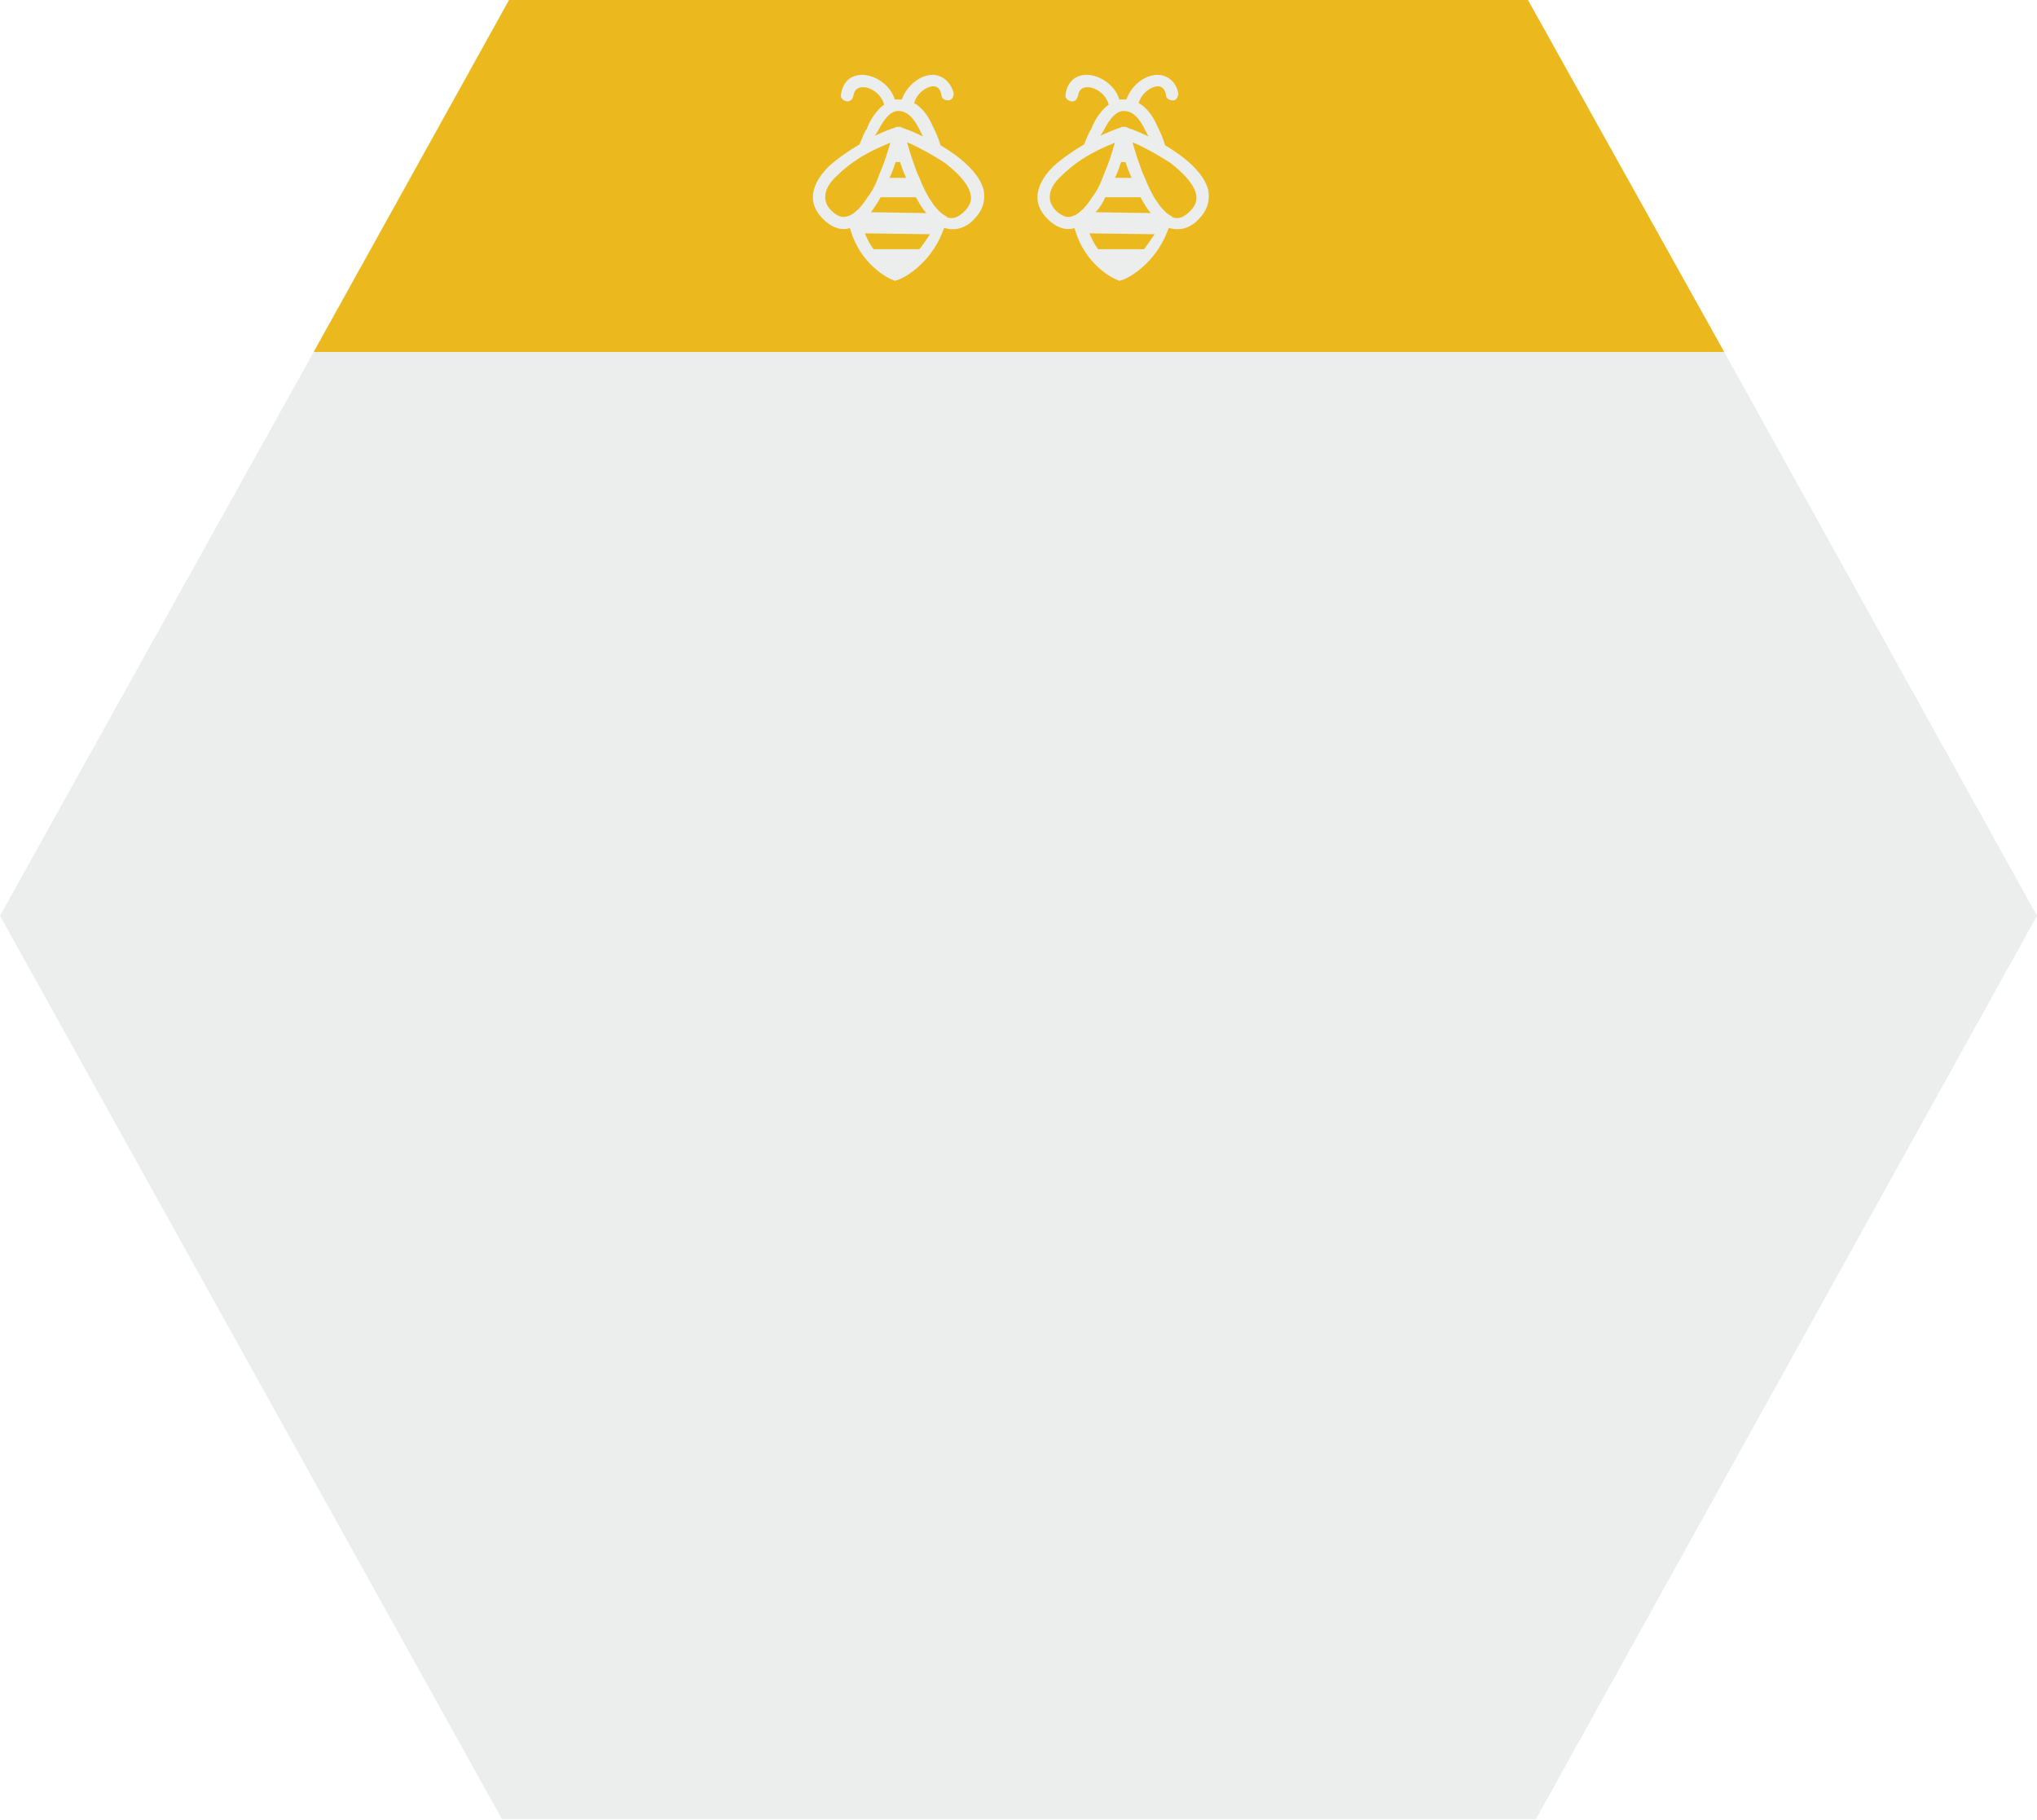
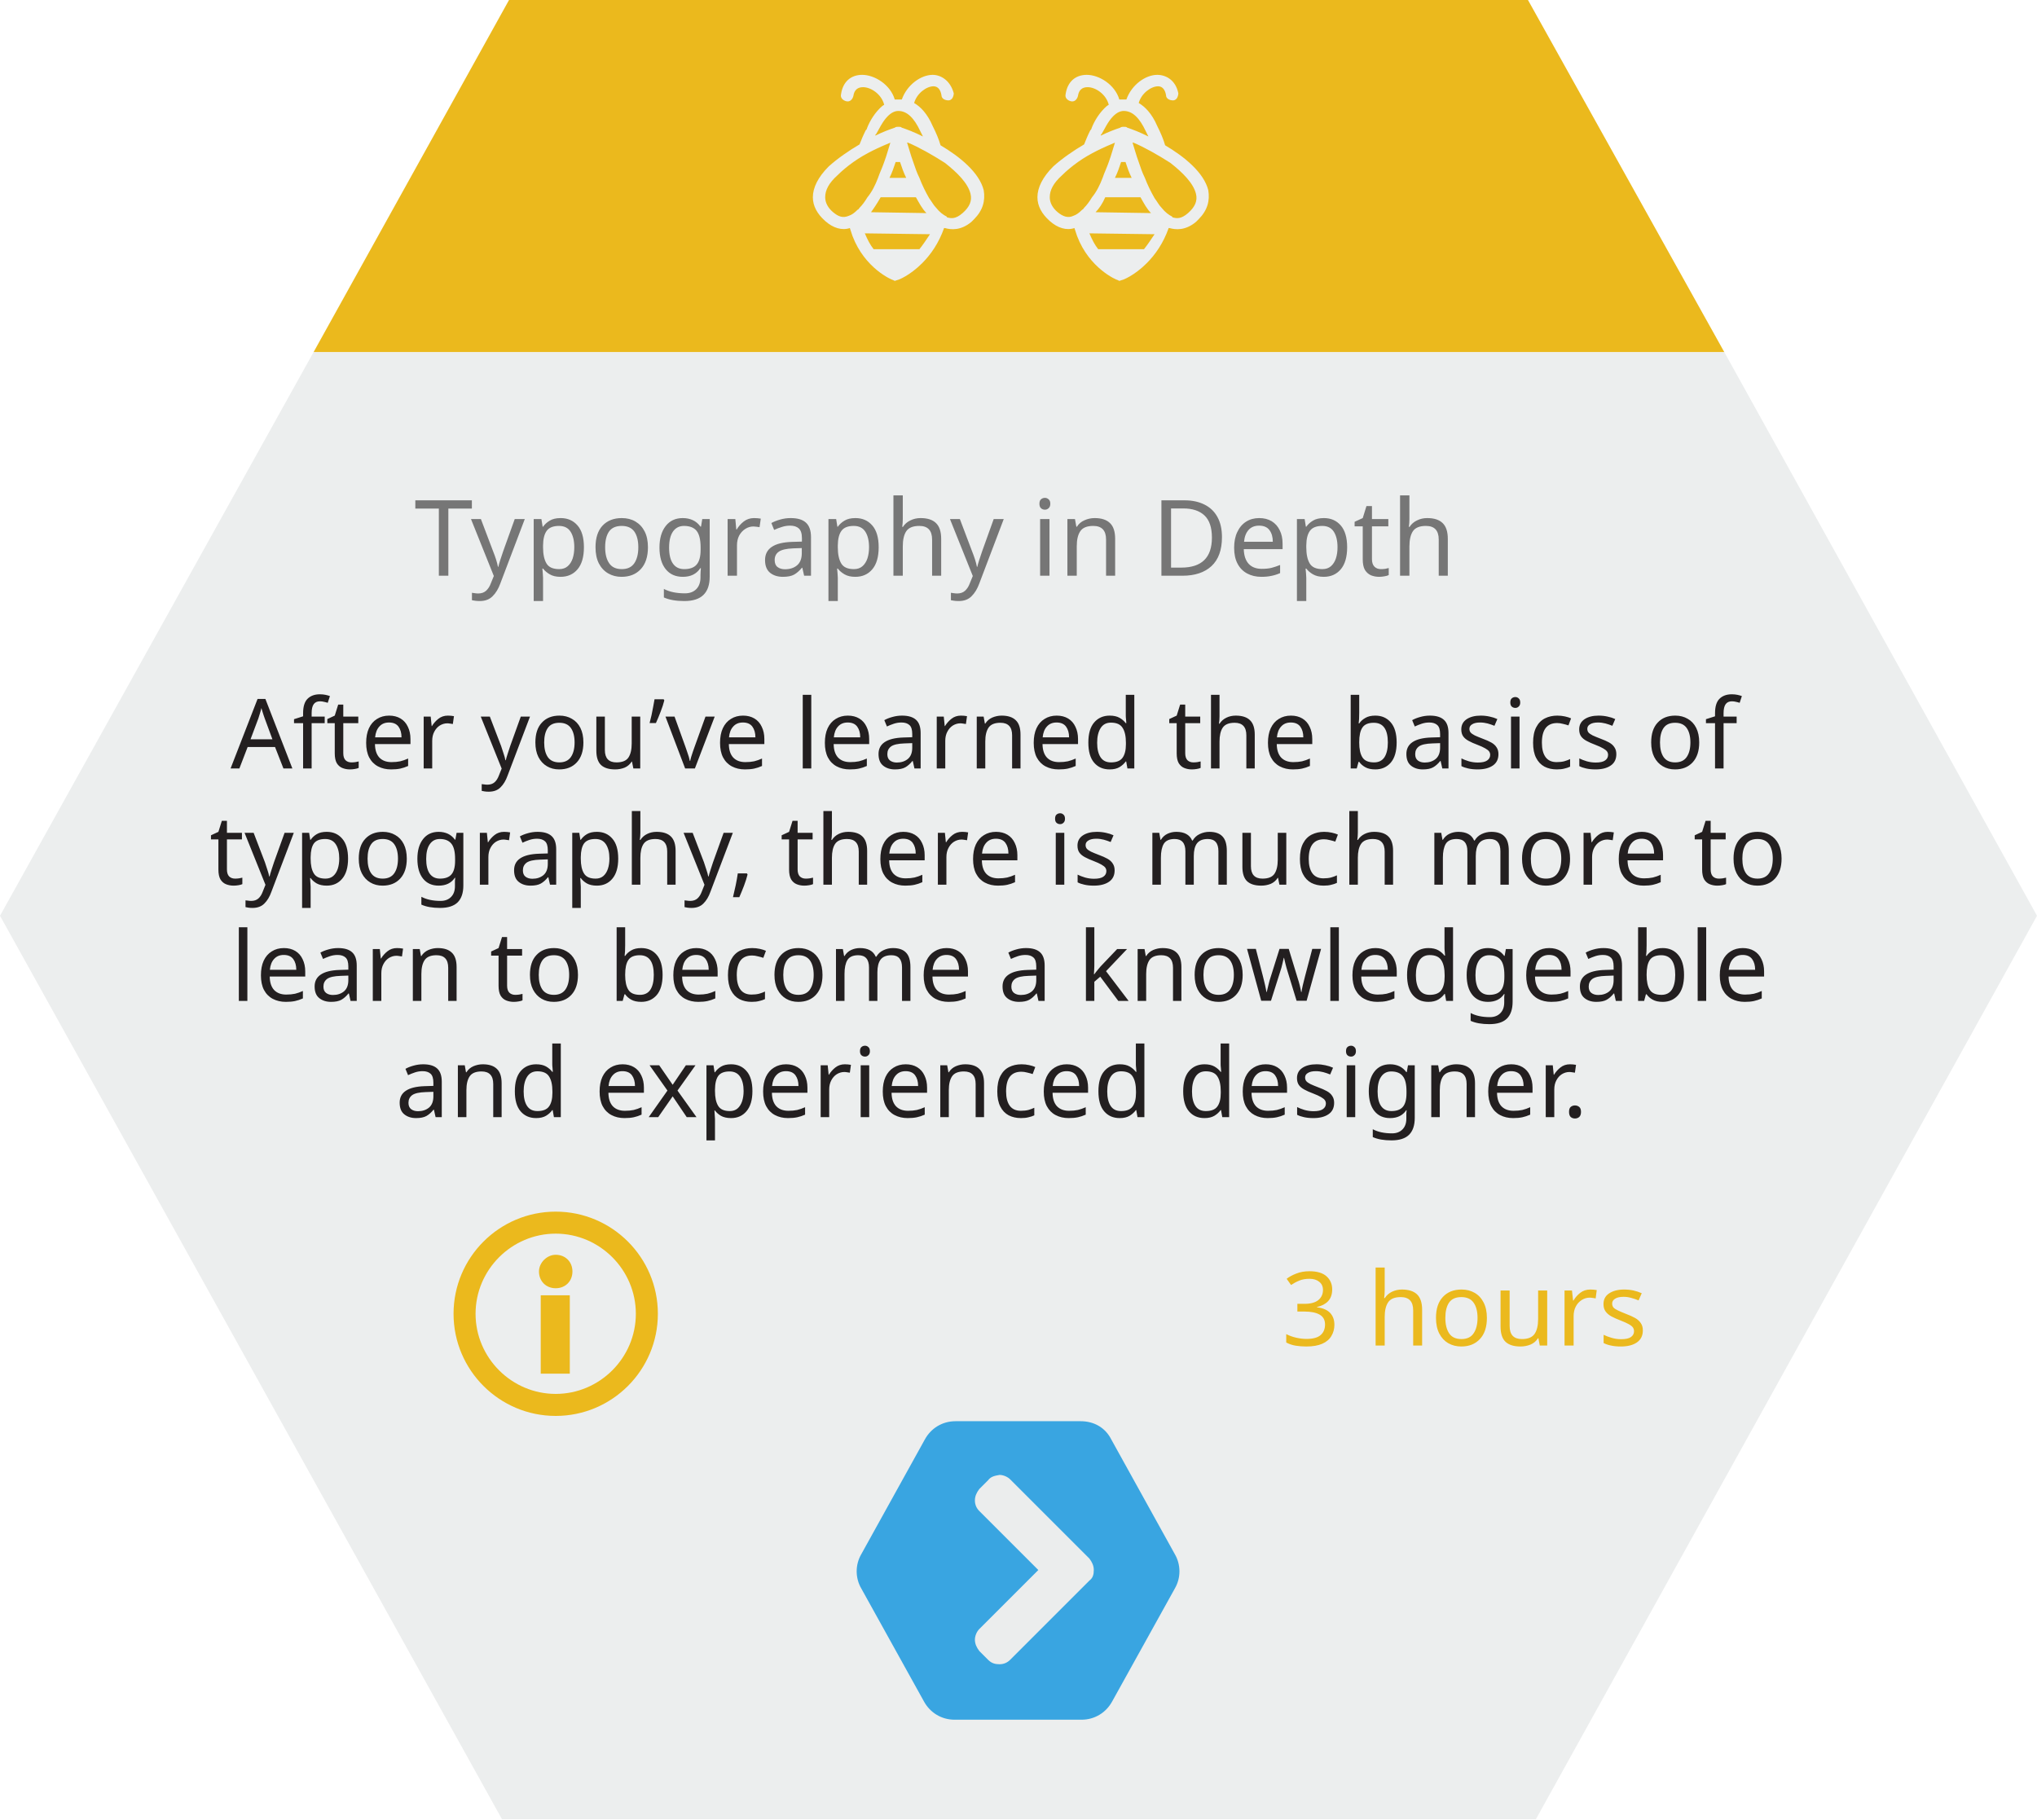
<svg xmlns="http://www.w3.org/2000/svg" version="1.1" id="Layer_1" x="0px" y="0px" viewBox="0 0 231.3 206.6" style="enable-background:new 0 0 231.3 206.6;" xml:space="preserve">
  <style type="text/css">
	.st0{fill:#EBB91D;}
	.st1{fill:#ECEEEE;}
+ 	.st2{fill:#767676;}
+ 	.st3{font-family:'Univers-Black';}
+ 	.st4{font-size:12px;}
+ 	.st5{fill:none;}
+ 	.st6{fill:#231F20;}
+ 	.st7{font-family:'Serifa-Roman';}
+ 	.st8{font-size:11px;}
+ 	.st9{font-family:'Univers-Condensed';}
+ 	.st10{font-size:11.652px;}
+ 	.st11{fill:#39A5E1;}
+ 	.st12{fill:#EBEDED;}
</style>
  <g>
-     <polygon class="st0" points="173.5,0 57.8,0 35.6,40 195.8,40  " />
-     <polygon class="st1" points="195.8,40 35.6,40 0,104 57,206.6 174.4,206.6 231.3,104  " />
+     <g>
+       <polygon class="st0" points="173.5,0 57.8,0 35.6,40 195.8,40   " />
+       <polygon class="st1" points="195.8,40 35.6,40 0,104 57,206.6 174.4,206.6 231.3,104   " />
+     </g>
+     <g>
+       <text transform="matrix(1 0 0 1 47.0346 65.3826)" class="st2 st3 st4">Typography in Depth</text>
+     </g>
+     <g>
+       <rect x="23.3" y="78.2" class="st5" width="180.6" height="51.1" />
+       <text transform="matrix(1 0 0 1 26.1826 87.2694)">
+         <tspan x="0" y="0" class="st6 st7 st8">After you’ve learned the basics of </tspan>
+         <tspan x="-2.4" y="13.2" class="st6 st7 st8">typography, there is much more to </tspan>
+         <tspan x="0" y="26.4" class="st6 st7 st8">learn to become a knowledgeable </tspan>
+         <tspan x="18.7" y="39.6" class="st6 st7 st8">and experienced designer.</tspan>
+       </text>
+     </g>
+     <g>
+       <path class="st0" d="M63.1,160.8c-6.4,0-11.6-5.2-11.6-11.6s5.2-11.6,11.6-11.6s11.6,5.2,11.6,11.6S69.5,160.8,63.1,160.8z     M63.1,140.1c-5,0-9.1,4.1-9.1,9.1s4.1,9.1,9.1,9.1c5,0,9.1-4.1,9.1-9.1S68.1,140.1,63.1,140.1z" />
+       <g>
+         <path class="st0" d="M61.2,144.4c0-1,0.9-1.9,1.9-1.9c1.1,0,1.9,0.8,1.9,1.9c0,1.1-0.8,1.9-1.9,1.9     C62,146.3,61.2,145.5,61.2,144.4z M61.4,156v-8.9h3.3v8.9H61.4z" />
+       </g>
+     </g>
+     <text transform="matrix(1 0 0 1 145.52 152.8055)" class="st0 st9 st10">3 hours</text>
+     <path class="st1" d="M105.9,8.5c-1.3,0-2.9,1.1-3.5,2.8c-0.1,0-0.2,0-0.4,0c-0.1,0-0.2,0-0.4,0c-0.5-1.7-2.3-2.8-3.7-2.8   c-1.3,0-2.2,0.8-2.4,2.2c-0.1,0.4,0.2,0.7,0.6,0.8c0.4,0.1,0.7-0.2,0.8-0.6c0.1-0.7,0.5-1,1.1-1c0.9,0,2.1,0.8,2.4,2   c-0.2,0.1-0.4,0.3-0.5,0.4c-0.8,0.8-1.3,1.8-1.5,2.4l-0.1,0.1c-0.3,0.6-0.5,1.1-0.7,1.6c-1.2,0.7-2.5,1.6-3.5,2.5   c-1.2,1.2-1.8,2.4-1.8,3.5c0,1,0.5,1.9,1.4,2.7c0.9,0.8,1.9,1.1,2.8,0.8c0.1,0.3,0.2,0.6,0.3,0.9c1.4,3.7,4.5,5,4.6,5l0.2,0.1   l0.3-0.1c0.1,0,1.4-0.5,2.8-1.9c1-1,1.9-2.3,2.5-4c0,0,0,0,0.1,0c0.7,0.2,1.8,0.3,3-0.7c0.1-0.1,0.2-0.2,0.3-0.3   c1-1,1.3-2.1,1.1-3.3c-0.5-2-2.7-3.8-4.9-5.1c-0.2-0.7-0.5-1.4-0.9-2.2c-0.6-1.4-1.4-2.2-2.1-2.6c0.3-1.1,1.4-1.9,2.2-1.9   c0.5,0,0.8,0.4,0.9,1c0,0.4,0.4,0.6,0.8,0.6c0.2,0,0.3-0.1,0.4-0.2c0.1-0.1,0.2-0.4,0.2-0.6C107.9,9.1,106.8,8.5,105.9,8.5z    M110.2,22c0.2,0.8-0.1,1.5-0.9,2.2c-0.8,0.7-1.3,0.6-1.7,0.5c0,0-0.1,0-0.1-0.1c-0.4-0.2-0.8-0.5-1.2-1c-0.3-0.3-0.5-0.7-0.8-1.1   c-0.4-0.7-0.8-1.5-1.1-2.3c-0.3-0.6-0.5-1.2-0.7-1.8c-0.3-0.8-0.5-1.6-0.7-2.2l0.1,0c1.2,0.5,2.8,1.4,4.2,2.3   C108.7,19.6,109.9,20.8,110.2,22z M94.6,24.1c-0.6-0.5-0.9-1.1-0.9-1.7c0-0.8,0.4-1.6,1.4-2.5c0.5-0.5,1.1-1,1.8-1.5   c1.4-1,3-1.7,4.2-2.2l0,0c-0.2,0.6-0.4,1.4-0.7,2.2c-0.2,0.6-0.5,1.2-0.7,1.8c-0.3,0.8-0.7,1.6-1.2,2.2c-0.3,0.5-0.6,0.9-0.9,1.2   c-0.1,0.1-0.1,0.2-0.2,0.2c-0.4,0.4-0.7,0.6-1,0.7C95.7,24.8,95.2,24.6,94.6,24.1z M101.7,18.4l0.5,0c0.2,0.6,0.4,1.2,0.7,1.8   l-1.9,0C101.3,19.6,101.5,19,101.7,18.4z M100,22.4l4,0c0.4,0.7,0.7,1.3,1.2,1.8l-6.3-0.1C99.2,23.7,99.6,23.1,100,22.4z    M104.4,28.3l-5.2,0c-0.4-0.5-0.7-1.1-1-1.8l7.4,0.1C105.2,27.2,104.8,27.8,104.4,28.3z M104.5,14.9c0.1,0.2,0.2,0.4,0.3,0.6   c-1-0.5-1.8-0.8-2.4-1c-0.1-0.1-0.2-0.1-0.4-0.1c-0.1,0-0.3,0-0.4,0.1c-0.6,0.2-1.4,0.5-2.2,0.9c0,0,0-0.1,0-0.1l0.1-0.1   c0.3-0.5,0.7-1.4,1.3-2c0.4-0.4,0.8-0.6,1.2-0.6C103,12.6,103.8,13.4,104.5,14.9z" />
+     <path class="st1" d="M131.4,8.5c-1.3,0-2.9,1.1-3.5,2.8c-0.1,0-0.2,0-0.4,0c-0.1,0-0.2,0-0.4,0c-0.5-1.7-2.3-2.8-3.7-2.8   c-1.3,0-2.2,0.8-2.4,2.2c-0.1,0.4,0.2,0.7,0.6,0.8c0.4,0.1,0.7-0.2,0.8-0.6c0.1-0.7,0.5-1,1.1-1c0.9,0,2.1,0.8,2.4,2   c-0.2,0.1-0.4,0.3-0.5,0.4c-0.8,0.8-1.3,1.8-1.5,2.4l-0.1,0.1c-0.3,0.6-0.5,1.1-0.7,1.6c-1.2,0.7-2.5,1.6-3.5,2.5   c-1.2,1.2-1.8,2.4-1.8,3.5c0,1,0.5,1.9,1.4,2.7c0.9,0.8,1.9,1.1,2.8,0.8c0.1,0.3,0.2,0.6,0.3,0.9c1.4,3.7,4.5,5,4.6,5l0.2,0.1   l0.3-0.1c0.1,0,1.4-0.5,2.8-1.9c1-1,1.9-2.3,2.5-4c0,0,0,0,0.1,0c0.7,0.2,1.8,0.3,3-0.7c0.1-0.1,0.2-0.2,0.3-0.3   c1-1,1.3-2.1,1.1-3.3c-0.5-2-2.7-3.8-4.9-5.1c-0.2-0.7-0.5-1.4-0.9-2.2c-0.6-1.4-1.4-2.2-2.1-2.6c0.3-1.1,1.4-1.9,2.2-1.9   c0.5,0,0.8,0.4,0.9,1c0,0.4,0.4,0.6,0.8,0.6c0.2,0,0.3-0.1,0.4-0.2c0.1-0.1,0.2-0.4,0.2-0.6C133.5,9.1,132.4,8.5,131.4,8.5z    M135.8,22c0.2,0.8-0.1,1.5-0.9,2.2c-0.8,0.7-1.3,0.6-1.7,0.5c0,0-0.1,0-0.1-0.1c-0.4-0.2-0.8-0.5-1.2-1c-0.3-0.3-0.5-0.7-0.8-1.1   c-0.4-0.7-0.8-1.5-1.1-2.3c-0.3-0.6-0.5-1.2-0.7-1.8c-0.3-0.8-0.5-1.6-0.7-2.2l0.1,0c1.2,0.5,2.8,1.4,4.2,2.3   C134.3,19.6,135.5,20.8,135.8,22z M120.1,24.1c-0.6-0.5-0.9-1.1-0.9-1.7c0-0.8,0.4-1.6,1.4-2.5c0.5-0.5,1.1-1,1.8-1.5   c1.4-1,3-1.7,4.2-2.2l0,0c-0.2,0.6-0.4,1.4-0.7,2.2c-0.2,0.6-0.5,1.2-0.7,1.8c-0.3,0.8-0.7,1.6-1.2,2.2c-0.3,0.5-0.6,0.9-0.9,1.2   c-0.1,0.1-0.1,0.2-0.2,0.2c-0.4,0.4-0.7,0.6-1,0.7C121.3,24.8,120.7,24.6,120.1,24.1z M127.3,18.4l0.5,0c0.2,0.6,0.4,1.2,0.7,1.8   l-1.9,0C126.9,19.6,127.1,19,127.3,18.4z M125.5,22.4l4,0c0.4,0.7,0.7,1.3,1.2,1.8l-6.3-0.1C124.8,23.7,125.2,23.1,125.5,22.4z    M129.9,28.3l-5.2,0c-0.4-0.5-0.7-1.1-1-1.8l7.4,0.1C130.7,27.2,130.3,27.8,129.9,28.3z M130.1,14.9c0.1,0.2,0.2,0.4,0.3,0.6   c-1-0.5-1.8-0.8-2.4-1c-0.1-0.1-0.2-0.1-0.4-0.1c-0.1,0-0.3,0-0.4,0.1c-0.6,0.2-1.4,0.5-2.2,0.9c0,0,0-0.1,0-0.1l0.1-0.1   c0.3-0.5,0.7-1.4,1.3-2c0.4-0.4,0.8-0.6,1.2-0.6C128.6,12.6,129.4,13.4,130.1,14.9z" />
+     <g>
+       <path class="st11" d="M122.7,161.4h-14.2c-1.5,0-2.8,0.8-3.5,2.1l-7.2,13c-0.7,1.2-0.7,2.7,0,3.9l7.1,12.8c0.7,1.3,2,2.1,3.5,2.1    h14.4c1.5,0,2.8-0.8,3.5-2.1l7.1-12.8c0.7-1.2,0.7-2.7,0-3.9l-7.2-13C125.5,162.1,124.2,161.4,122.7,161.4z" />
+       <g>
+         <g>
+           <path class="st12" d="M112.2,168.1l-1,1c-0.3,0.4-0.5,0.8-0.5,1.3c0,0.5,0.2,0.9,0.5,1.2l6.7,6.7l-6.7,6.7      c-0.3,0.3-0.5,0.8-0.5,1.2c0,0.5,0.2,0.9,0.5,1.3l1,1c0.4,0.4,0.8,0.5,1.3,0.5c0.5,0,0.9-0.2,1.2-0.5l9-9      c0.4-0.3,0.5-0.7,0.5-1.2c0-0.5-0.2-0.9-0.5-1.3l-9-9c-0.3-0.3-0.8-0.5-1.2-0.5C112.9,167.6,112.5,167.7,112.2,168.1      L112.2,168.1z M112.2,168.1" />
+         </g>
+       </g>
+     </g>
  </g>
-   <path class="st1" d="M105.9,8.5c-1.3,0-2.9,1.1-3.5,2.8c-0.1,0-0.2,0-0.4,0c-0.1,0-0.2,0-0.4,0c-0.5-1.7-2.3-2.8-3.7-2.8  c-1.3,0-2.2,0.8-2.4,2.2c-0.1,0.4,0.2,0.7,0.6,0.8c0.4,0.1,0.7-0.2,0.8-0.6c0.1-0.7,0.5-1,1.1-1c0.9,0,2.1,0.8,2.4,2  c-0.2,0.1-0.4,0.3-0.5,0.4c-0.8,0.8-1.3,1.8-1.5,2.4l-0.1,0.1c-0.3,0.6-0.5,1.1-0.7,1.6c-1.2,0.7-2.5,1.6-3.5,2.5  c-1.2,1.2-1.8,2.4-1.8,3.5c0,1,0.5,1.9,1.4,2.7c0.9,0.8,1.9,1.1,2.8,0.8c0.1,0.3,0.2,0.6,0.3,0.9c1.4,3.7,4.5,5,4.6,5l0.2,0.1  l0.3-0.1c0.1,0,1.4-0.5,2.8-1.9c1-1,1.9-2.3,2.5-4c0,0,0,0,0.1,0c0.7,0.2,1.8,0.3,3-0.7c0.1-0.1,0.2-0.2,0.3-0.3  c1-1,1.3-2.1,1.1-3.3c-0.5-2-2.7-3.8-4.9-5.1c-0.2-0.7-0.5-1.4-0.9-2.2c-0.6-1.4-1.4-2.2-2.1-2.6c0.3-1.1,1.4-1.9,2.2-1.9  c0.5,0,0.8,0.4,0.9,1c0,0.4,0.4,0.6,0.8,0.6c0.2,0,0.3-0.1,0.4-0.2c0.1-0.1,0.2-0.4,0.2-0.6C107.9,9.1,106.8,8.5,105.9,8.5z   M110.2,22c0.2,0.8-0.1,1.5-0.9,2.2c-0.8,0.7-1.3,0.6-1.7,0.5c0,0-0.1,0-0.1-0.1c-0.4-0.2-0.8-0.5-1.2-1c-0.3-0.3-0.5-0.7-0.8-1.1  c-0.4-0.7-0.8-1.5-1.1-2.3c-0.3-0.6-0.5-1.2-0.7-1.8c-0.3-0.8-0.5-1.6-0.7-2.2l0.1,0c1.2,0.5,2.8,1.4,4.2,2.3  C108.7,19.6,109.9,20.8,110.2,22z M94.6,24.1c-0.6-0.5-0.9-1.1-0.9-1.7c0-0.8,0.4-1.6,1.4-2.5c0.5-0.5,1.1-1,1.8-1.5  c1.4-1,3-1.7,4.2-2.2l0,0c-0.2,0.6-0.4,1.4-0.7,2.2c-0.2,0.6-0.5,1.2-0.7,1.8c-0.3,0.8-0.7,1.6-1.2,2.2c-0.3,0.5-0.6,0.9-0.9,1.2  c-0.1,0.1-0.1,0.2-0.2,0.2c-0.4,0.4-0.7,0.6-1,0.7C95.7,24.8,95.2,24.6,94.6,24.1z M101.7,18.4l0.5,0c0.2,0.6,0.4,1.2,0.7,1.8  l-1.9,0C101.3,19.6,101.5,19,101.7,18.4z M100,22.4l4,0c0.4,0.7,0.7,1.3,1.2,1.8l-6.3-0.1C99.2,23.7,99.6,23.1,100,22.4z   M104.4,28.3l-5.2,0c-0.4-0.5-0.7-1.1-1-1.8l7.4,0.1C105.2,27.2,104.8,27.8,104.4,28.3z M104.5,14.9c0.1,0.2,0.2,0.4,0.3,0.6  c-1-0.5-1.8-0.8-2.4-1c-0.1-0.1-0.2-0.1-0.4-0.1c-0.1,0-0.3,0-0.4,0.1c-0.6,0.2-1.4,0.5-2.2,0.9c0,0,0-0.1,0-0.1l0.1-0.1  c0.3-0.5,0.7-1.4,1.3-2c0.4-0.4,0.8-0.6,1.2-0.6C103,12.6,103.8,13.4,104.5,14.9z" />
-   <path class="st1" d="M131.4,8.5c-1.3,0-2.9,1.1-3.5,2.8c-0.1,0-0.2,0-0.4,0c-0.1,0-0.2,0-0.4,0c-0.5-1.7-2.3-2.8-3.7-2.8  c-1.3,0-2.2,0.8-2.4,2.2c-0.1,0.4,0.2,0.7,0.6,0.8c0.4,0.1,0.7-0.2,0.8-0.6c0.1-0.7,0.5-1,1.1-1c0.9,0,2.1,0.8,2.4,2  c-0.2,0.1-0.4,0.3-0.5,0.4c-0.8,0.8-1.3,1.8-1.5,2.4l-0.1,0.1c-0.3,0.6-0.5,1.1-0.7,1.6c-1.2,0.7-2.5,1.6-3.5,2.5  c-1.2,1.2-1.8,2.4-1.8,3.5c0,1,0.5,1.9,1.4,2.7c0.9,0.8,1.9,1.1,2.8,0.8c0.1,0.3,0.2,0.6,0.3,0.9c1.4,3.7,4.5,5,4.6,5l0.2,0.1  l0.3-0.1c0.1,0,1.4-0.5,2.8-1.9c1-1,1.9-2.3,2.5-4c0,0,0,0,0.1,0c0.7,0.2,1.8,0.3,3-0.7c0.1-0.1,0.2-0.2,0.3-0.3  c1-1,1.3-2.1,1.1-3.3c-0.5-2-2.7-3.8-4.9-5.1c-0.2-0.7-0.5-1.4-0.9-2.2c-0.6-1.4-1.4-2.2-2.1-2.6c0.3-1.1,1.4-1.9,2.2-1.9  c0.5,0,0.8,0.4,0.9,1c0,0.4,0.4,0.6,0.8,0.6c0.2,0,0.3-0.1,0.4-0.2c0.1-0.1,0.2-0.4,0.2-0.6C133.5,9.1,132.4,8.5,131.4,8.5z   M135.8,22c0.2,0.8-0.1,1.5-0.9,2.2c-0.8,0.7-1.3,0.6-1.7,0.5c0,0-0.1,0-0.1-0.1c-0.4-0.2-0.8-0.5-1.2-1c-0.3-0.3-0.5-0.7-0.8-1.1  c-0.4-0.7-0.8-1.5-1.1-2.3c-0.3-0.6-0.5-1.2-0.7-1.8c-0.3-0.8-0.5-1.6-0.7-2.2l0.1,0c1.2,0.5,2.8,1.4,4.2,2.3  C134.3,19.6,135.5,20.8,135.8,22z M120.1,24.1c-0.6-0.5-0.9-1.1-0.9-1.7c0-0.8,0.4-1.6,1.4-2.5c0.5-0.5,1.1-1,1.8-1.5  c1.4-1,3-1.7,4.2-2.2l0,0c-0.2,0.6-0.4,1.4-0.7,2.2c-0.2,0.6-0.5,1.2-0.7,1.8c-0.3,0.8-0.7,1.6-1.2,2.2c-0.3,0.5-0.6,0.9-0.9,1.2  c-0.1,0.1-0.1,0.2-0.2,0.2c-0.4,0.4-0.7,0.6-1,0.7C121.3,24.8,120.7,24.6,120.1,24.1z M127.3,18.4l0.5,0c0.2,0.6,0.4,1.2,0.7,1.8  l-1.9,0C126.9,19.6,127.1,19,127.3,18.4z M125.5,22.4l4,0c0.4,0.7,0.7,1.3,1.2,1.8l-6.3-0.1C124.8,23.7,125.2,23.1,125.5,22.4z   M129.9,28.3l-5.2,0c-0.4-0.5-0.7-1.1-1-1.8l7.4,0.1C130.7,27.2,130.3,27.8,129.9,28.3z M130.1,14.9c0.1,0.2,0.2,0.4,0.3,0.6  c-1-0.5-1.8-0.8-2.4-1c-0.1-0.1-0.2-0.1-0.4-0.1c-0.1,0-0.3,0-0.4,0.1c-0.6,0.2-1.4,0.5-2.2,0.9c0,0,0-0.1,0-0.1l0.1-0.1  c0.3-0.5,0.7-1.4,1.3-2c0.4-0.4,0.8-0.6,1.2-0.6C128.6,12.6,129.4,13.4,130.1,14.9z" />
</svg>
